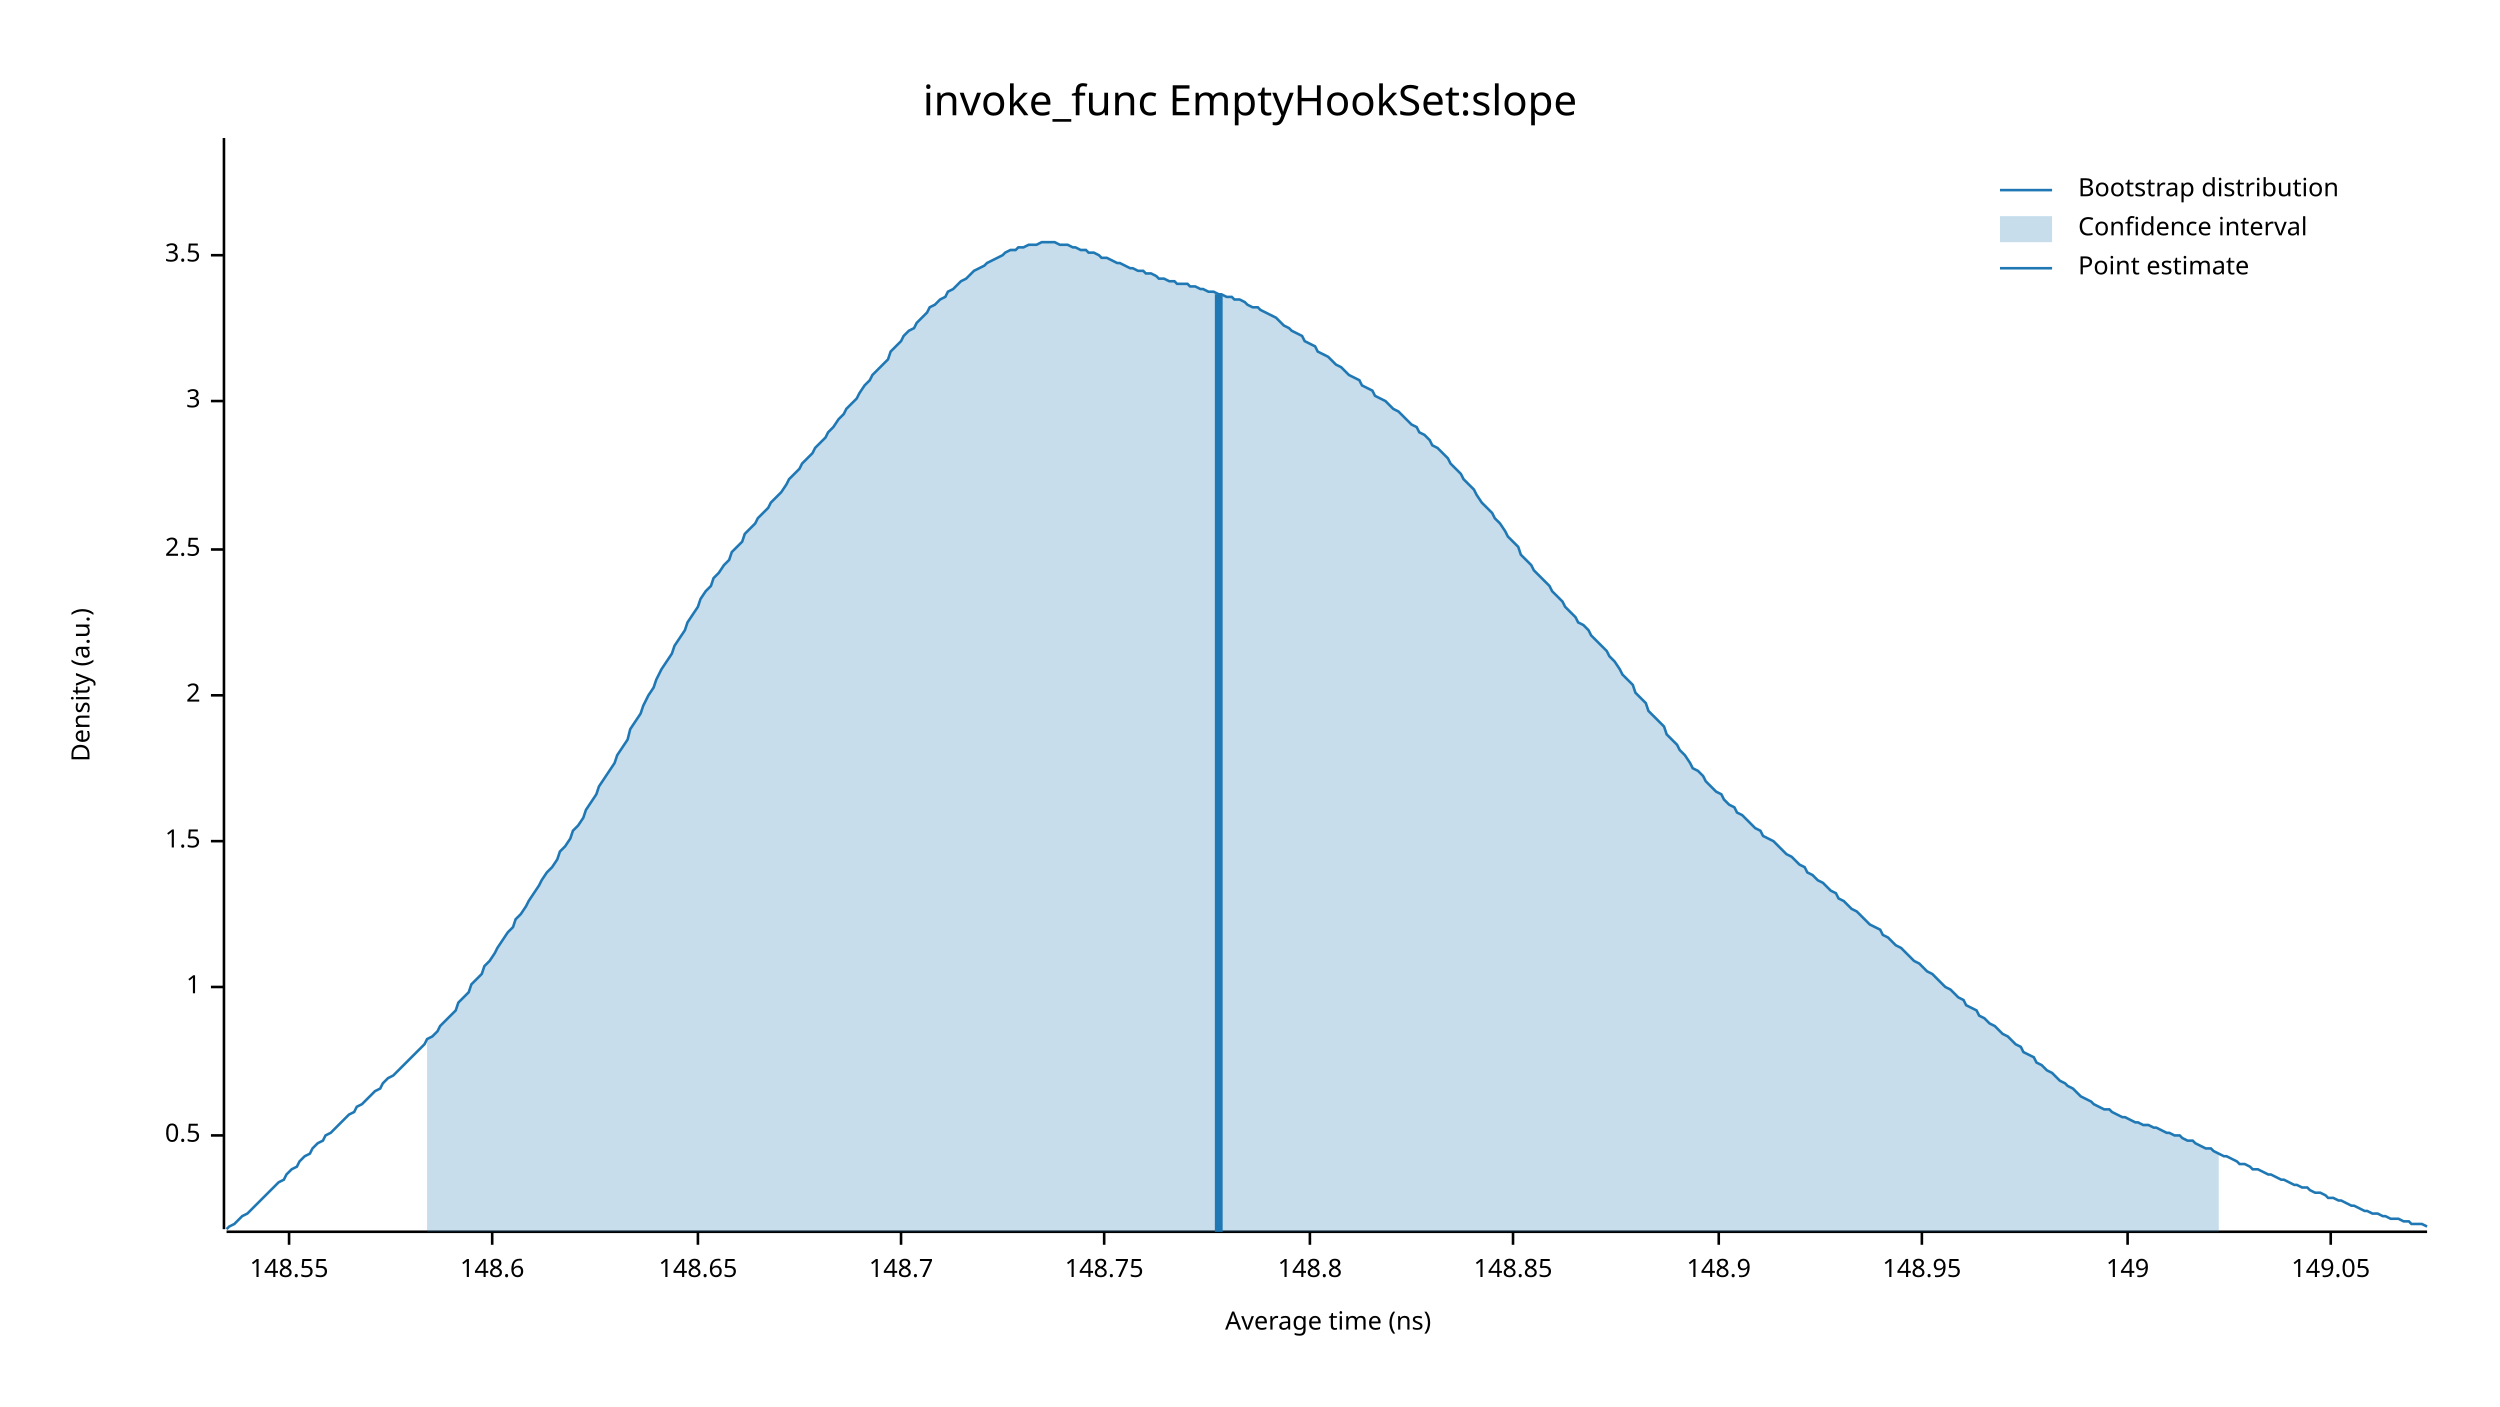
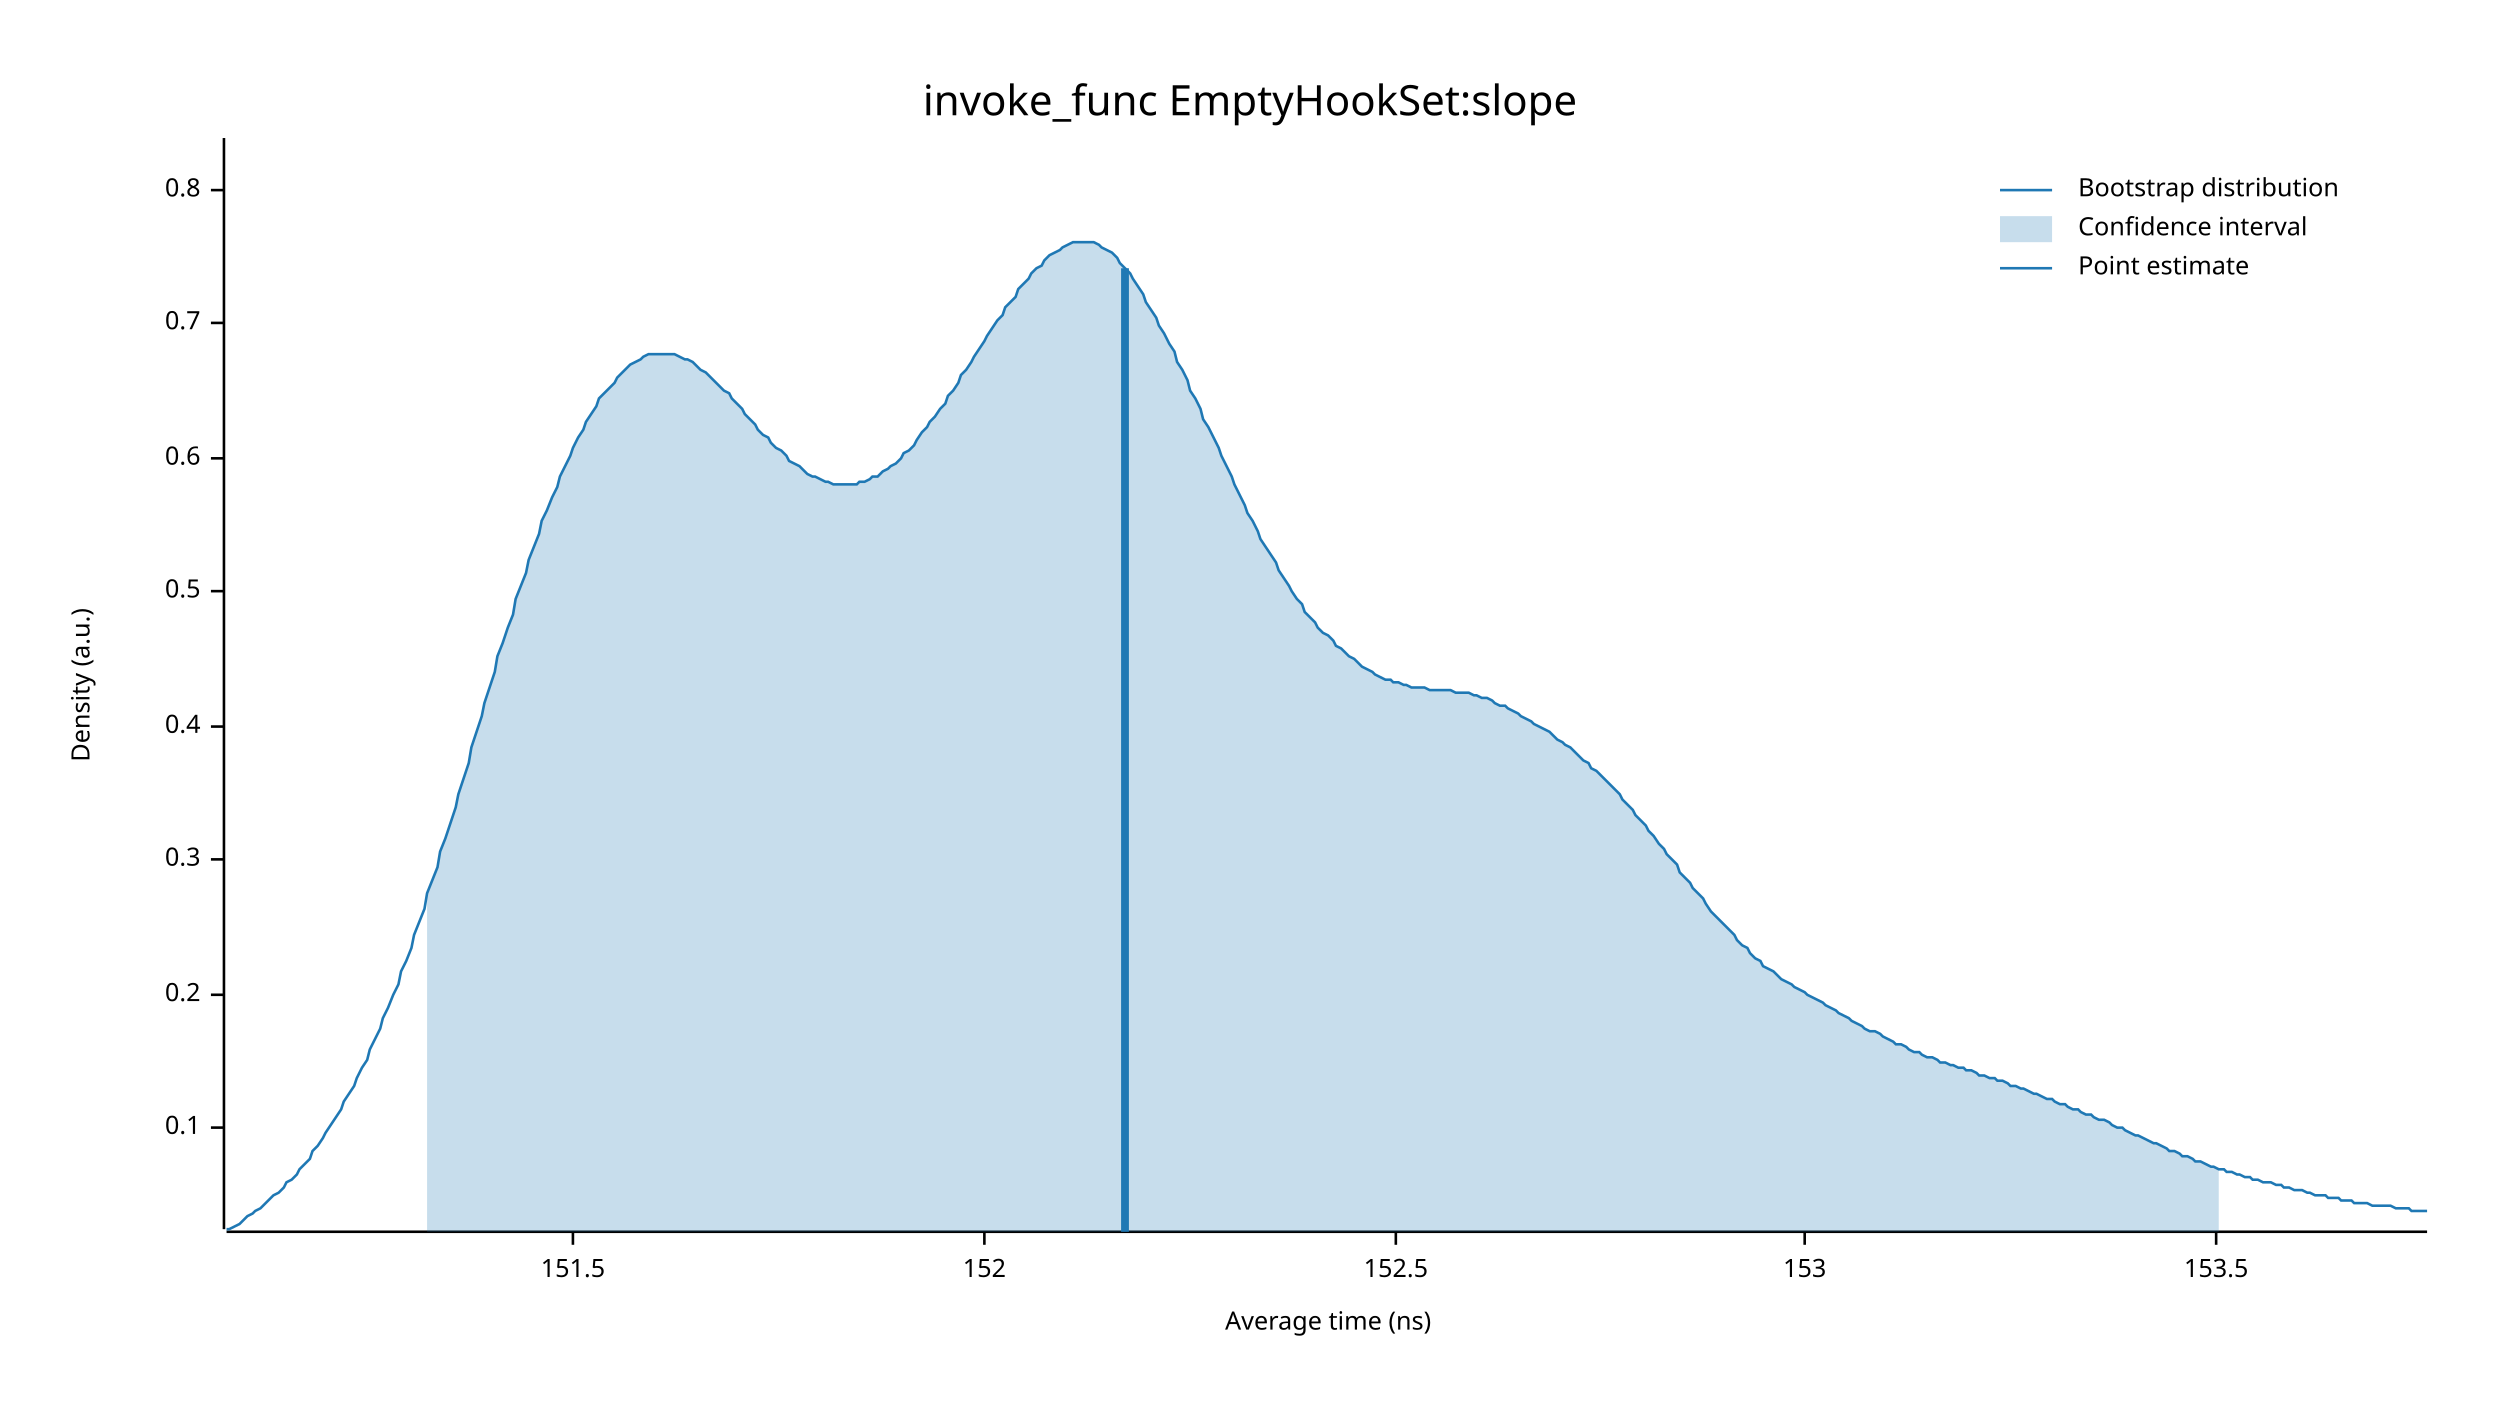
<svg xmlns="http://www.w3.org/2000/svg" width="960" height="540" viewBox="0 0 960 540">
  <text x="480" y="32" dy="0.76em" text-anchor="middle" font-family="sans-serif" font-size="16.129" opacity="1" fill="#000000">
invoke_func EmptyHookSet:slope
</text>
  <text x="27" y="263" dy="0.76em" text-anchor="middle" font-family="sans-serif" font-size="9.677" opacity="1" fill="#000000" transform="rotate(270, 27, 263)">
Density (a.u.)
</text>
  <text x="510" y="513" dy="-0.5ex" text-anchor="middle" font-family="sans-serif" font-size="9.677" opacity="1" fill="#000000">
Average time (ns)
</text>
  <polyline fill="none" opacity="1" stroke="#000000" stroke-width="1" points="86,53 86,472 " />
-   <text x="77" y="436" dy="0.5ex" text-anchor="end" font-family="sans-serif" font-size="9.677" opacity="1" fill="#000000">
+   <text x="77" y="433" dy="0.5ex" text-anchor="end" font-family="sans-serif" font-size="9.677" opacity="1" fill="#000000">
+ 0.1
+ </text>
+   <polyline fill="none" opacity="1" stroke="#000000" stroke-width="1" points="81,433 86,433 " />
+   <text x="77" y="382" dy="0.5ex" text-anchor="end" font-family="sans-serif" font-size="9.677" opacity="1" fill="#000000">
+ 0.2
+ </text>
+   <polyline fill="none" opacity="1" stroke="#000000" stroke-width="1" points="81,382 86,382 " />
+   <text x="77" y="330" dy="0.5ex" text-anchor="end" font-family="sans-serif" font-size="9.677" opacity="1" fill="#000000">
+ 0.3
+ </text>
+   <polyline fill="none" opacity="1" stroke="#000000" stroke-width="1" points="81,330 86,330 " />
+   <text x="77" y="279" dy="0.5ex" text-anchor="end" font-family="sans-serif" font-size="9.677" opacity="1" fill="#000000">
+ 0.4
+ </text>
+   <polyline fill="none" opacity="1" stroke="#000000" stroke-width="1" points="81,279 86,279 " />
+   <text x="77" y="227" dy="0.5ex" text-anchor="end" font-family="sans-serif" font-size="9.677" opacity="1" fill="#000000">
0.5
</text>
-   <polyline fill="none" opacity="1" stroke="#000000" stroke-width="1" points="81,436 86,436 " />
-   <text x="77" y="379" dy="0.5ex" text-anchor="end" font-family="sans-serif" font-size="9.677" opacity="1" fill="#000000">
- 1
+   <polyline fill="none" opacity="1" stroke="#000000" stroke-width="1" points="81,227 86,227 " />
+   <text x="77" y="176" dy="0.5ex" text-anchor="end" font-family="sans-serif" font-size="9.677" opacity="1" fill="#000000">
+ 0.6
</text>
-   <polyline fill="none" opacity="1" stroke="#000000" stroke-width="1" points="81,379 86,379 " />
-   <text x="77" y="323" dy="0.5ex" text-anchor="end" font-family="sans-serif" font-size="9.677" opacity="1" fill="#000000">
- 1.5
+   <polyline fill="none" opacity="1" stroke="#000000" stroke-width="1" points="81,176 86,176 " />
+   <text x="77" y="124" dy="0.5ex" text-anchor="end" font-family="sans-serif" font-size="9.677" opacity="1" fill="#000000">
+ 0.7
</text>
-   <polyline fill="none" opacity="1" stroke="#000000" stroke-width="1" points="81,323 86,323 " />
-   <text x="77" y="267" dy="0.5ex" text-anchor="end" font-family="sans-serif" font-size="9.677" opacity="1" fill="#000000">
- 2
+   <polyline fill="none" opacity="1" stroke="#000000" stroke-width="1" points="81,124 86,124 " />
+   <text x="77" y="73" dy="0.5ex" text-anchor="end" font-family="sans-serif" font-size="9.677" opacity="1" fill="#000000">
+ 0.8
</text>
-   <polyline fill="none" opacity="1" stroke="#000000" stroke-width="1" points="81,267 86,267 " />
-   <text x="77" y="211" dy="0.5ex" text-anchor="end" font-family="sans-serif" font-size="9.677" opacity="1" fill="#000000">
- 2.5
+   <polyline fill="none" opacity="1" stroke="#000000" stroke-width="1" points="81,73 86,73 " />
+   <polyline fill="none" opacity="1" stroke="#000000" stroke-width="1" points="87,473 932,473 " />
+   <text x="220" y="483" dy="0.76em" text-anchor="middle" font-family="sans-serif" font-size="9.677" opacity="1" fill="#000000">
+ 151.5
</text>
-   <polyline fill="none" opacity="1" stroke="#000000" stroke-width="1" points="81,211 86,211 " />
-   <text x="77" y="154" dy="0.5ex" text-anchor="end" font-family="sans-serif" font-size="9.677" opacity="1" fill="#000000">
- 3
+   <polyline fill="none" opacity="1" stroke="#000000" stroke-width="1" points="220,473 220,478 " />
+   <text x="378" y="483" dy="0.76em" text-anchor="middle" font-family="sans-serif" font-size="9.677" opacity="1" fill="#000000">
+ 152
</text>
-   <polyline fill="none" opacity="1" stroke="#000000" stroke-width="1" points="81,154 86,154 " />
-   <text x="77" y="98" dy="0.5ex" text-anchor="end" font-family="sans-serif" font-size="9.677" opacity="1" fill="#000000">
- 3.5
+   <polyline fill="none" opacity="1" stroke="#000000" stroke-width="1" points="378,473 378,478 " />
+   <text x="536" y="483" dy="0.76em" text-anchor="middle" font-family="sans-serif" font-size="9.677" opacity="1" fill="#000000">
+ 152.5
</text>
-   <polyline fill="none" opacity="1" stroke="#000000" stroke-width="1" points="81,98 86,98 " />
-   <polyline fill="none" opacity="1" stroke="#000000" stroke-width="1" points="87,473 932,473 " />
-   <text x="111" y="483" dy="0.76em" text-anchor="middle" font-family="sans-serif" font-size="9.677" opacity="1" fill="#000000">
- 148.55
+   <polyline fill="none" opacity="1" stroke="#000000" stroke-width="1" points="536,473 536,478 " />
+   <text x="693" y="483" dy="0.76em" text-anchor="middle" font-family="sans-serif" font-size="9.677" opacity="1" fill="#000000">
+ 153
</text>
-   <polyline fill="none" opacity="1" stroke="#000000" stroke-width="1" points="111,473 111,478 " />
-   <text x="189" y="483" dy="0.76em" text-anchor="middle" font-family="sans-serif" font-size="9.677" opacity="1" fill="#000000">
- 148.6
+   <polyline fill="none" opacity="1" stroke="#000000" stroke-width="1" points="693,473 693,478 " />
+   <text x="851" y="483" dy="0.76em" text-anchor="middle" font-family="sans-serif" font-size="9.677" opacity="1" fill="#000000">
+ 153.5
</text>
-   <polyline fill="none" opacity="1" stroke="#000000" stroke-width="1" points="189,473 189,478 " />
-   <text x="268" y="483" dy="0.76em" text-anchor="middle" font-family="sans-serif" font-size="9.677" opacity="1" fill="#000000">
- 148.65
- </text>
-   <polyline fill="none" opacity="1" stroke="#000000" stroke-width="1" points="268,473 268,478 " />
-   <text x="346" y="483" dy="0.76em" text-anchor="middle" font-family="sans-serif" font-size="9.677" opacity="1" fill="#000000">
- 148.7
- </text>
-   <polyline fill="none" opacity="1" stroke="#000000" stroke-width="1" points="346,473 346,478 " />
-   <text x="424" y="483" dy="0.76em" text-anchor="middle" font-family="sans-serif" font-size="9.677" opacity="1" fill="#000000">
- 148.75
- </text>
-   <polyline fill="none" opacity="1" stroke="#000000" stroke-width="1" points="424,473 424,478 " />
-   <text x="503" y="483" dy="0.76em" text-anchor="middle" font-family="sans-serif" font-size="9.677" opacity="1" fill="#000000">
- 148.8
- </text>
-   <polyline fill="none" opacity="1" stroke="#000000" stroke-width="1" points="503,473 503,478 " />
-   <text x="581" y="483" dy="0.76em" text-anchor="middle" font-family="sans-serif" font-size="9.677" opacity="1" fill="#000000">
- 148.85
- </text>
-   <polyline fill="none" opacity="1" stroke="#000000" stroke-width="1" points="581,473 581,478 " />
-   <text x="660" y="483" dy="0.76em" text-anchor="middle" font-family="sans-serif" font-size="9.677" opacity="1" fill="#000000">
- 148.9
- </text>
-   <polyline fill="none" opacity="1" stroke="#000000" stroke-width="1" points="660,473 660,478 " />
-   <text x="738" y="483" dy="0.76em" text-anchor="middle" font-family="sans-serif" font-size="9.677" opacity="1" fill="#000000">
- 148.95
- </text>
-   <polyline fill="none" opacity="1" stroke="#000000" stroke-width="1" points="738,473 738,478 " />
-   <text x="817" y="483" dy="0.76em" text-anchor="middle" font-family="sans-serif" font-size="9.677" opacity="1" fill="#000000">
- 149
- </text>
-   <polyline fill="none" opacity="1" stroke="#000000" stroke-width="1" points="817,473 817,478 " />
-   <text x="895" y="483" dy="0.76em" text-anchor="middle" font-family="sans-serif" font-size="9.677" opacity="1" fill="#000000">
- 149.05
- </text>
-   <polyline fill="none" opacity="1" stroke="#000000" stroke-width="1" points="895,473 895,478 " />
-   <polyline fill="none" opacity="1" stroke="#1F78B4" stroke-width="1" points="87,472 88,471 90,470 92,468 93,467 95,466 97,464 98,463 100,461 102,459 103,458 105,456 107,454 109,453 110,451 112,449 114,448 115,446 117,444 119,443 120,441 122,439 124,438 125,436 127,435 129,433 131,431 132,430 134,428 136,427 137,425 139,424 141,422 142,421 144,419 146,418 147,416 149,414 151,413 153,411 154,410 156,408 158,406 159,405 161,403 163,401 164,399 166,398 168,396 169,394 171,392 173,390 175,388 176,385 178,383 180,381 181,378 183,376 185,374 186,371 188,369 190,366 191,364 193,361 195,358 197,356 198,353 200,351 202,348 203,346 205,343 207,340 208,338 210,335 212,333 214,330 215,327 217,325 219,322 220,319 222,317 224,314 225,311 227,308 229,305 230,302 232,299 234,296 236,293 237,290 239,287 241,284 242,280 244,277 246,274 247,271 249,267 251,264 252,261 254,257 256,254 258,251 259,248 261,245 263,242 264,239 266,236 268,233 269,230 271,227 273,225 274,222 276,220 278,217 280,215 281,212 283,210 285,208 286,205 288,203 290,201 291,199 293,197 295,195 296,193 298,191 300,189 302,186 303,184 305,182 307,180 308,178 310,176 312,174 313,172 315,170 317,168 318,166 320,164 322,161 324,159 325,157 327,155 329,153 330,151 332,148 334,146 335,144 337,142 339,140 341,138 342,135 344,133 346,131 347,129 349,127 351,126 352,124 354,122 356,120 357,118 359,117 361,115 363,114 364,112 366,111 368,109 369,108 371,107 373,105 374,104 376,103 378,102 379,101 381,100 383,99 385,98 386,97 388,96 390,96 391,95 393,95 395,94 396,94 398,94 400,93 401,93 403,93 405,93 407,94 408,94 410,94 412,95 413,95 415,96 417,96 418,97 420,97 422,98 423,99 425,99 427,100 429,101 430,101 432,102 434,103 435,103 437,104 439,104 440,105 442,105 444,106 445,107 447,107 449,108 451,108 452,109 454,109 456,109 457,110 459,110 461,111 462,111 464,112 466,112 468,113 469,113 471,114 473,114 474,115 476,115 478,116 479,117 481,118 483,118 484,119 486,120 488,121 490,122 491,123 493,125 495,126 496,127 498,128 500,129 501,131 503,132 505,133 506,135 508,136 510,137 512,139 513,140 515,141 517,143 518,144 520,145 522,146 523,148 525,149 527,150 528,152 530,153 532,154 534,156 535,157 537,158 539,160 540,161 542,163 544,164 545,166 547,167 549,169 550,171 552,172 554,174 556,176 557,178 559,180 561,182 562,184 564,186 566,188 567,190 569,193 571,195 573,197 574,199 576,201 578,204 579,206 581,208 583,210 584,213 586,215 588,217 589,219 591,221 593,223 595,225 596,227 598,229 600,231 601,233 603,235 605,237 606,239 608,240 610,242 611,244 613,246 615,248 617,250 618,252 620,254 622,257 623,259 625,261 627,263 628,266 630,268 632,270 633,273 635,275 637,277 639,279 640,282 642,284 644,286 645,288 647,290 649,293 650,295 652,296 654,298 655,300 657,302 659,304 661,305 662,307 664,309 666,310 667,312 669,313 671,315 672,316 674,318 676,319 677,321 679,322 681,323 683,325 684,326 686,328 688,329 689,330 691,332 693,333 694,335 696,336 698,338 700,339 701,340 703,342 705,343 706,345 708,346 710,348 711,349 713,350 715,352 716,353 718,355 720,356 722,357 723,359 725,360 727,362 728,363 730,364 732,366 733,367 735,369 737,370 738,371 740,373 742,374 744,376 745,377 747,379 749,380 750,381 752,383 754,384 755,386 757,387 759,388 760,390 762,391 764,393 766,394 767,395 769,397 771,398 772,399 774,401 776,402 777,404 779,405 781,406 782,408 784,409 786,411 788,412 789,413 791,415 793,416 794,417 796,418 798,420 799,421 801,422 803,423 804,424 806,425 808,426 810,426 811,427 813,428 815,429 816,429 818,430 820,431 821,431 823,432 825,432 827,433 828,433 830,434 832,435 833,435 835,436 837,436 838,437 840,438 842,438 843,439 845,440 847,441 849,441 850,442 852,443 854,444 855,444 857,445 859,446 860,447 862,447 864,448 865,449 867,449 869,450 871,451 872,451 874,452 876,453 877,453 879,454 881,455 882,455 884,456 886,456 887,457 889,458 891,458 893,459 894,460 896,460 898,461 899,461 901,462 903,463 904,463 906,464 908,465 909,465 911,466 913,466 915,467 916,467 918,468 920,468 921,468 923,469 925,469 926,470 928,470 930,470 932,471 " />
-   <polygon opacity="0.25" fill="#1F78B4" points="164,399 166,398 168,396 169,394 171,392 173,390 175,388 176,385 178,383 180,381 181,378 183,376 185,374 186,371 188,369 190,366 191,364 193,361 195,358 197,356 198,353 200,351 202,348 203,346 205,343 207,340 208,338 210,335 212,333 214,330 215,327 217,325 219,322 220,319 222,317 224,314 225,311 227,308 229,305 230,302 232,299 234,296 236,293 237,290 239,287 241,284 242,280 244,277 246,274 247,271 249,267 251,264 252,261 254,257 256,254 258,251 259,248 261,245 263,242 264,239 266,236 268,233 269,230 271,227 273,225 274,222 276,220 278,217 280,215 281,212 283,210 285,208 286,205 288,203 290,201 291,199 293,197 295,195 296,193 298,191 300,189 302,186 303,184 305,182 307,180 308,178 310,176 312,174 313,172 315,170 317,168 318,166 320,164 322,161 324,159 325,157 327,155 329,153 330,151 332,148 334,146 335,144 337,142 339,140 341,138 342,135 344,133 346,131 347,129 349,127 351,126 352,124 354,122 356,120 357,118 359,117 361,115 363,114 364,112 366,111 368,109 369,108 371,107 373,105 374,104 376,103 378,102 379,101 381,100 383,99 385,98 386,97 388,96 390,96 391,95 393,95 395,94 396,94 398,94 400,93 401,93 403,93 405,93 407,94 408,94 410,94 412,95 413,95 415,96 417,96 418,97 420,97 422,98 423,99 425,99 427,100 429,101 430,101 432,102 434,103 435,103 437,104 439,104 440,105 442,105 444,106 445,107 447,107 449,108 451,108 452,109 454,109 456,109 457,110 459,110 461,111 462,111 464,112 466,112 468,113 469,113 471,114 473,114 474,115 476,115 478,116 479,117 481,118 483,118 484,119 486,120 488,121 490,122 491,123 493,125 495,126 496,127 498,128 500,129 501,131 503,132 505,133 506,135 508,136 510,137 512,139 513,140 515,141 517,143 518,144 520,145 522,146 523,148 525,149 527,150 528,152 530,153 532,154 534,156 535,157 537,158 539,160 540,161 542,163 544,164 545,166 547,167 549,169 550,171 552,172 554,174 556,176 557,178 559,180 561,182 562,184 564,186 566,188 567,190 569,193 571,195 573,197 574,199 576,201 578,204 579,206 581,208 583,210 584,213 586,215 588,217 589,219 591,221 593,223 595,225 596,227 598,229 600,231 601,233 603,235 605,237 606,239 608,240 610,242 611,244 613,246 615,248 617,250 618,252 620,254 622,257 623,259 625,261 627,263 628,266 630,268 632,270 633,273 635,275 637,277 639,279 640,282 642,284 644,286 645,288 647,290 649,293 650,295 652,296 654,298 655,300 657,302 659,304 661,305 662,307 664,309 666,310 667,312 669,313 671,315 672,316 674,318 676,319 677,321 679,322 681,323 683,325 684,326 686,328 688,329 689,330 691,332 693,333 694,335 696,336 698,338 700,339 701,340 703,342 705,343 706,345 708,346 710,348 711,349 713,350 715,352 716,353 718,355 720,356 722,357 723,359 725,360 727,362 728,363 730,364 732,366 733,367 735,369 737,370 738,371 740,373 742,374 744,376 745,377 747,379 749,380 750,381 752,383 754,384 755,386 757,387 759,388 760,390 762,391 764,393 766,394 767,395 769,397 771,398 772,399 774,401 776,402 777,404 779,405 781,406 782,408 784,409 786,411 788,412 789,413 791,415 793,416 794,417 796,418 798,420 799,421 801,422 803,423 804,424 806,425 808,426 810,426 811,427 813,428 815,429 816,429 818,430 820,431 821,431 823,432 825,432 827,433 828,433 830,434 832,435 833,435 835,436 837,436 838,437 840,438 842,438 843,439 845,440 847,441 849,441 850,442 852,443 852,473 164,473 " />
-   <polyline fill="none" opacity="1" stroke="#1F78B4" stroke-width="3" points="468,473 468,113 " />
+   <polyline fill="none" opacity="1" stroke="#000000" stroke-width="1" points="851,473 851,478 " />
+   <polyline fill="none" opacity="1" stroke="#1F78B4" stroke-width="1" points="87,472 88,472 90,471 92,470 93,469 95,467 97,466 98,465 100,464 102,462 103,461 105,459 107,458 109,456 110,454 112,453 114,451 115,449 117,447 119,445 120,442 122,440 124,437 125,435 127,432 129,429 131,426 132,423 134,420 136,417 137,414 139,410 141,407 142,403 144,399 146,395 147,391 149,387 151,382 153,378 154,373 156,369 158,364 159,359 161,354 163,349 164,343 166,338 168,333 169,327 171,322 173,316 175,310 176,305 178,299 180,293 181,287 183,281 185,275 186,270 188,264 190,258 191,252 193,247 195,241 197,236 198,230 200,225 202,220 203,215 205,210 207,205 208,200 210,196 212,191 214,187 215,183 217,179 219,175 220,172 222,168 224,165 225,162 227,159 229,156 230,153 232,151 234,149 236,147 237,145 239,143 241,141 242,140 244,139 246,138 247,137 249,136 251,136 252,136 254,136 256,136 258,136 259,136 261,137 263,138 264,138 266,139 268,141 269,142 271,143 273,145 274,146 276,148 278,150 280,151 281,153 283,155 285,157 286,159 288,161 290,163 291,165 293,167 295,168 296,170 298,172 300,173 302,175 303,177 305,178 307,179 308,180 310,182 312,183 313,183 315,184 317,185 318,185 320,186 322,186 324,186 325,186 327,186 329,186 330,185 332,185 334,184 335,183 337,183 339,181 341,180 342,179 344,178 346,176 347,174 349,173 351,171 352,169 354,166 356,164 357,162 359,160 361,157 363,155 364,152 366,150 368,147 369,144 371,142 373,139 374,137 376,134 378,131 379,129 381,126 383,123 385,121 386,118 388,116 390,114 391,111 393,109 395,107 396,105 398,103 400,102 401,100 403,98 405,97 407,96 408,95 410,94 412,93 413,93 415,93 417,93 418,93 420,93 422,94 423,95 425,96 427,97 429,99 430,101 432,103 434,105 435,107 437,110 439,113 440,116 442,119 444,122 445,125 447,128 449,132 451,135 452,139 454,142 456,146 457,150 459,153 461,157 462,161 464,164 466,168 468,172 469,175 471,179 473,183 474,186 476,190 478,194 479,197 481,200 483,204 484,207 486,210 488,213 490,216 491,219 493,222 495,225 496,227 498,230 500,232 501,235 503,237 505,239 506,241 508,243 510,244 512,246 513,248 515,249 517,251 518,252 520,253 522,255 523,256 525,257 527,258 528,259 530,260 532,261 534,261 535,262 537,262 539,263 540,263 542,264 544,264 545,264 547,264 549,265 550,265 552,265 554,265 556,265 557,265 559,266 561,266 562,266 564,266 566,267 567,267 569,268 571,268 573,269 574,270 576,271 578,271 579,272 581,273 583,274 584,275 586,276 588,277 589,278 591,279 593,280 595,281 596,282 598,284 600,285 601,286 603,287 605,289 606,290 608,292 610,293 611,295 613,296 615,298 617,300 618,301 620,303 622,305 623,307 625,309 627,311 628,313 630,315 632,317 633,319 635,321 637,324 639,326 640,328 642,330 644,332 645,335 647,337 649,339 650,341 652,343 654,345 655,347 657,350 659,352 661,354 662,355 664,357 666,359 667,361 669,363 671,364 672,366 674,368 676,369 677,371 679,372 681,373 683,375 684,376 686,377 688,378 689,379 691,380 693,381 694,382 696,383 698,384 700,385 701,386 703,387 705,388 706,389 708,390 710,391 711,392 713,393 715,394 716,395 718,396 720,396 722,397 723,398 725,399 727,400 728,401 730,401 732,402 733,403 735,404 737,404 738,405 740,406 742,406 744,407 745,408 747,408 749,409 750,409 752,410 754,410 755,411 757,411 759,412 760,413 762,413 764,414 766,414 767,415 769,415 771,416 772,417 774,417 776,418 777,418 779,419 781,420 782,420 784,421 786,422 788,422 789,423 791,424 793,424 794,425 796,426 798,426 799,427 801,428 803,428 804,429 806,430 808,430 810,431 811,432 813,433 815,433 816,434 818,435 820,436 821,436 823,437 825,438 827,439 828,439 830,440 832,441 833,442 835,442 837,443 838,444 840,444 842,445 843,446 845,446 847,447 849,448 850,448 852,449 854,449 855,450 857,450 859,451 860,451 862,452 864,452 865,453 867,453 869,454 871,454 872,454 874,455 876,455 877,456 879,456 881,457 882,457 884,457 886,458 887,458 889,459 891,459 893,459 894,460 896,460 898,460 899,461 901,461 903,461 904,462 906,462 908,462 909,462 911,463 913,463 915,463 916,463 918,463 920,464 921,464 923,464 925,464 926,465 928,465 930,465 932,465 " />
+   <polygon opacity="0.25" fill="#1F78B4" points="164,343 166,338 168,333 169,327 171,322 173,316 175,310 176,305 178,299 180,293 181,287 183,281 185,275 186,270 188,264 190,258 191,252 193,247 195,241 197,236 198,230 200,225 202,220 203,215 205,210 207,205 208,200 210,196 212,191 214,187 215,183 217,179 219,175 220,172 222,168 224,165 225,162 227,159 229,156 230,153 232,151 234,149 236,147 237,145 239,143 241,141 242,140 244,139 246,138 247,137 249,136 251,136 252,136 254,136 256,136 258,136 259,136 261,137 263,138 264,138 266,139 268,141 269,142 271,143 273,145 274,146 276,148 278,150 280,151 281,153 283,155 285,157 286,159 288,161 290,163 291,165 293,167 295,168 296,170 298,172 300,173 302,175 303,177 305,178 307,179 308,180 310,182 312,183 313,183 315,184 317,185 318,185 320,186 322,186 324,186 325,186 327,186 329,186 330,185 332,185 334,184 335,183 337,183 339,181 341,180 342,179 344,178 346,176 347,174 349,173 351,171 352,169 354,166 356,164 357,162 359,160 361,157 363,155 364,152 366,150 368,147 369,144 371,142 373,139 374,137 376,134 378,131 379,129 381,126 383,123 385,121 386,118 388,116 390,114 391,111 393,109 395,107 396,105 398,103 400,102 401,100 403,98 405,97 407,96 408,95 410,94 412,93 413,93 415,93 417,93 418,93 420,93 422,94 423,95 425,96 427,97 429,99 430,101 432,103 434,105 435,107 437,110 439,113 440,116 442,119 444,122 445,125 447,128 449,132 451,135 452,139 454,142 456,146 457,150 459,153 461,157 462,161 464,164 466,168 468,172 469,175 471,179 473,183 474,186 476,190 478,194 479,197 481,200 483,204 484,207 486,210 488,213 490,216 491,219 493,222 495,225 496,227 498,230 500,232 501,235 503,237 505,239 506,241 508,243 510,244 512,246 513,248 515,249 517,251 518,252 520,253 522,255 523,256 525,257 527,258 528,259 530,260 532,261 534,261 535,262 537,262 539,263 540,263 542,264 544,264 545,264 547,264 549,265 550,265 552,265 554,265 556,265 557,265 559,266 561,266 562,266 564,266 566,267 567,267 569,268 571,268 573,269 574,270 576,271 578,271 579,272 581,273 583,274 584,275 586,276 588,277 589,278 591,279 593,280 595,281 596,282 598,284 600,285 601,286 603,287 605,289 606,290 608,292 610,293 611,295 613,296 615,298 617,300 618,301 620,303 622,305 623,307 625,309 627,311 628,313 630,315 632,317 633,319 635,321 637,324 639,326 640,328 642,330 644,332 645,335 647,337 649,339 650,341 652,343 654,345 655,347 657,350 659,352 661,354 662,355 664,357 666,359 667,361 669,363 671,364 672,366 674,368 676,369 677,371 679,372 681,373 683,375 684,376 686,377 688,378 689,379 691,380 693,381 694,382 696,383 698,384 700,385 701,386 703,387 705,388 706,389 708,390 710,391 711,392 713,393 715,394 716,395 718,396 720,396 722,397 723,398 725,399 727,400 728,401 730,401 732,402 733,403 735,404 737,404 738,405 740,406 742,406 744,407 745,408 747,408 749,409 750,409 752,410 754,410 755,411 757,411 759,412 760,413 762,413 764,414 766,414 767,415 769,415 771,416 772,417 774,417 776,418 777,418 779,419 781,420 782,420 784,421 786,422 788,422 789,423 791,424 793,424 794,425 796,426 798,426 799,427 801,428 803,428 804,429 806,430 808,430 810,431 811,432 813,433 815,433 816,434 818,435 820,436 821,436 823,437 825,438 827,439 828,439 830,440 832,441 833,442 835,442 837,443 838,444 840,444 842,445 843,446 845,446 847,447 849,448 850,448 852,449 852,473 164,473 " />
+   <polyline fill="none" opacity="1" stroke="#1F78B4" stroke-width="3" points="432,473 432,103 " />
  <text x="798" y="68" dy="0.76em" text-anchor="start" font-family="sans-serif" font-size="9.677" opacity="1" fill="#000000">
Bootstrap distribution
</text>
  <text x="798" y="83" dy="0.76em" text-anchor="start" font-family="sans-serif" font-size="9.677" opacity="1" fill="#000000">
Confidence interval
</text>
  <text x="798" y="98" dy="0.76em" text-anchor="start" font-family="sans-serif" font-size="9.677" opacity="1" fill="#000000">
Point estimate
</text>
  <polyline fill="none" opacity="1" stroke="#1F78B4" stroke-width="1" points="768,73 788,73 " />
  <rect x="768" y="83" width="20" height="10" opacity="0.25" fill="#1F78B4" stroke="none" />
  <polyline fill="none" opacity="1" stroke="#1F78B4" stroke-width="1" points="768,103 788,103 " />
</svg>
